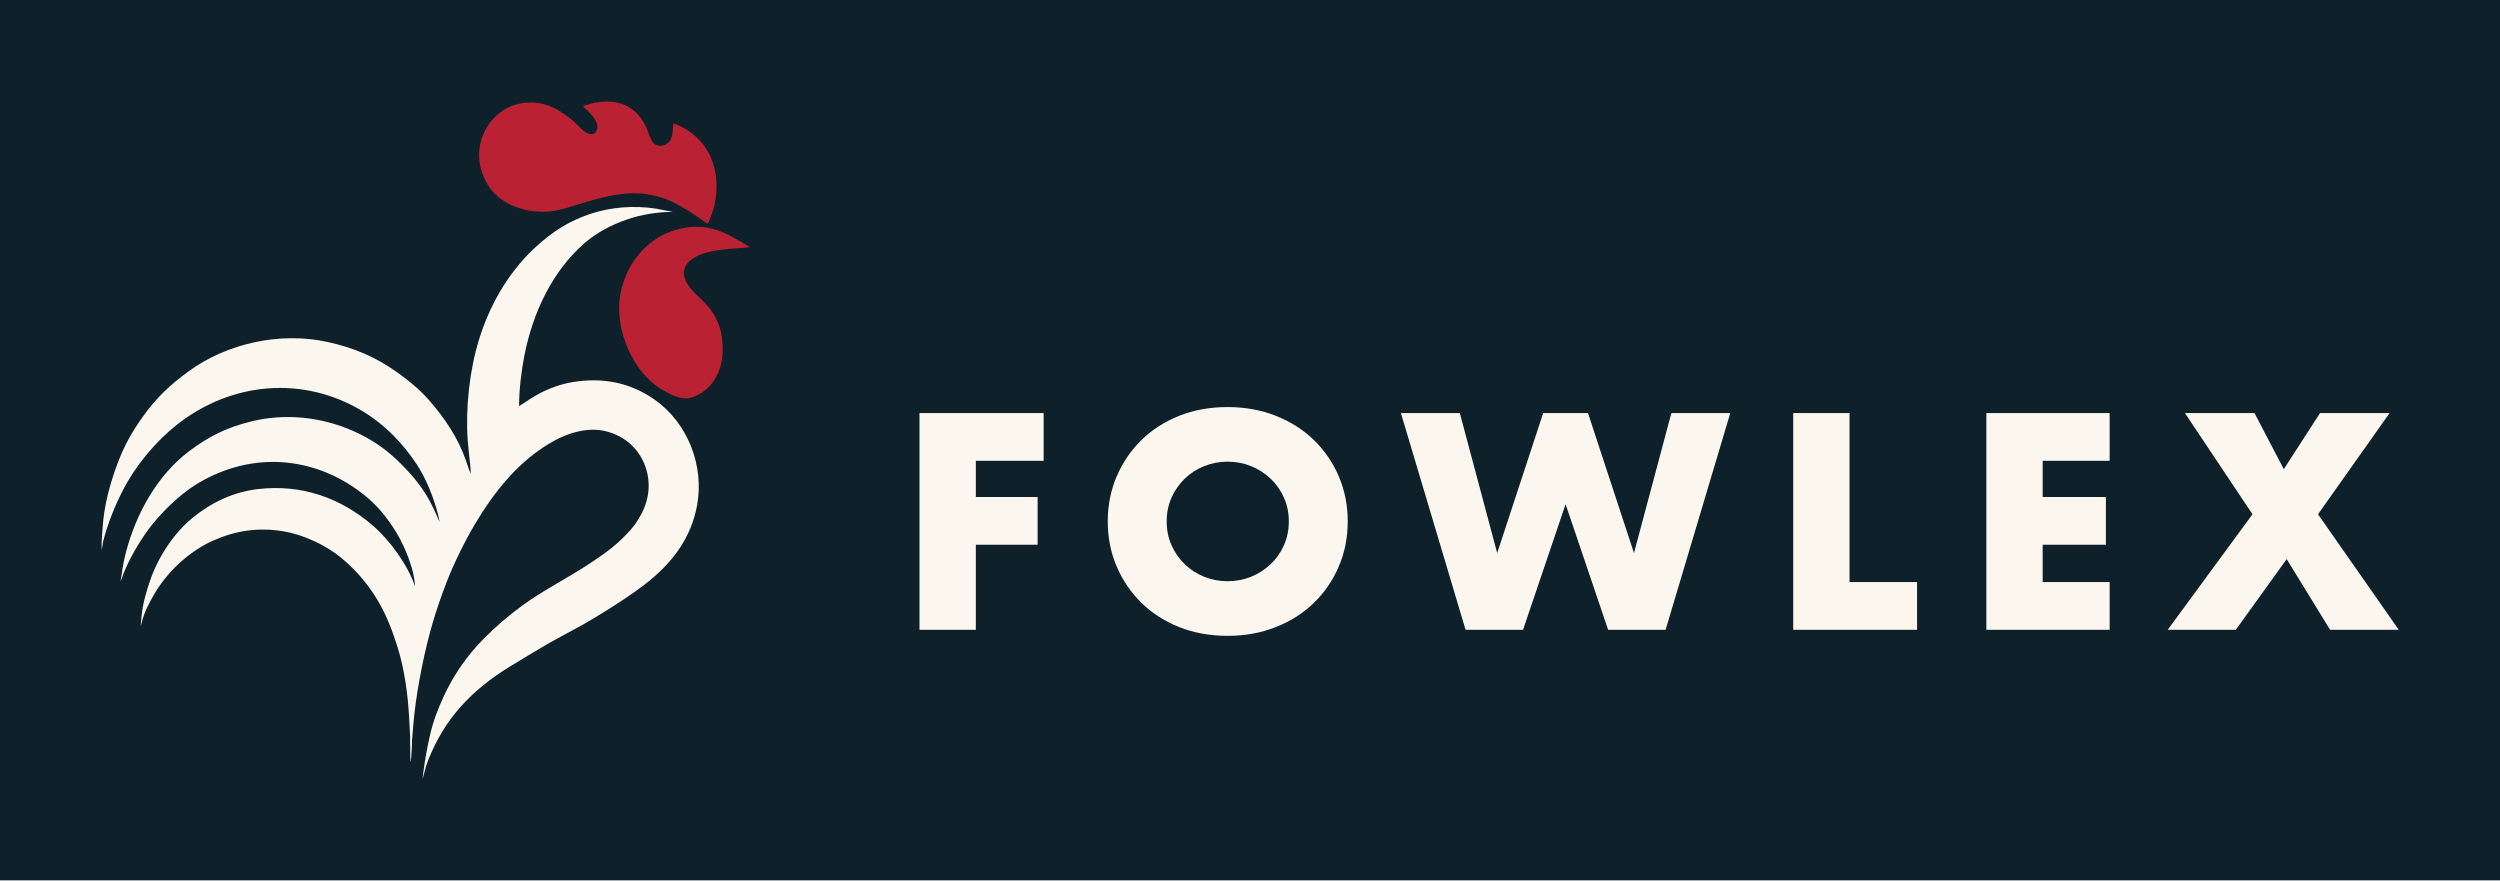
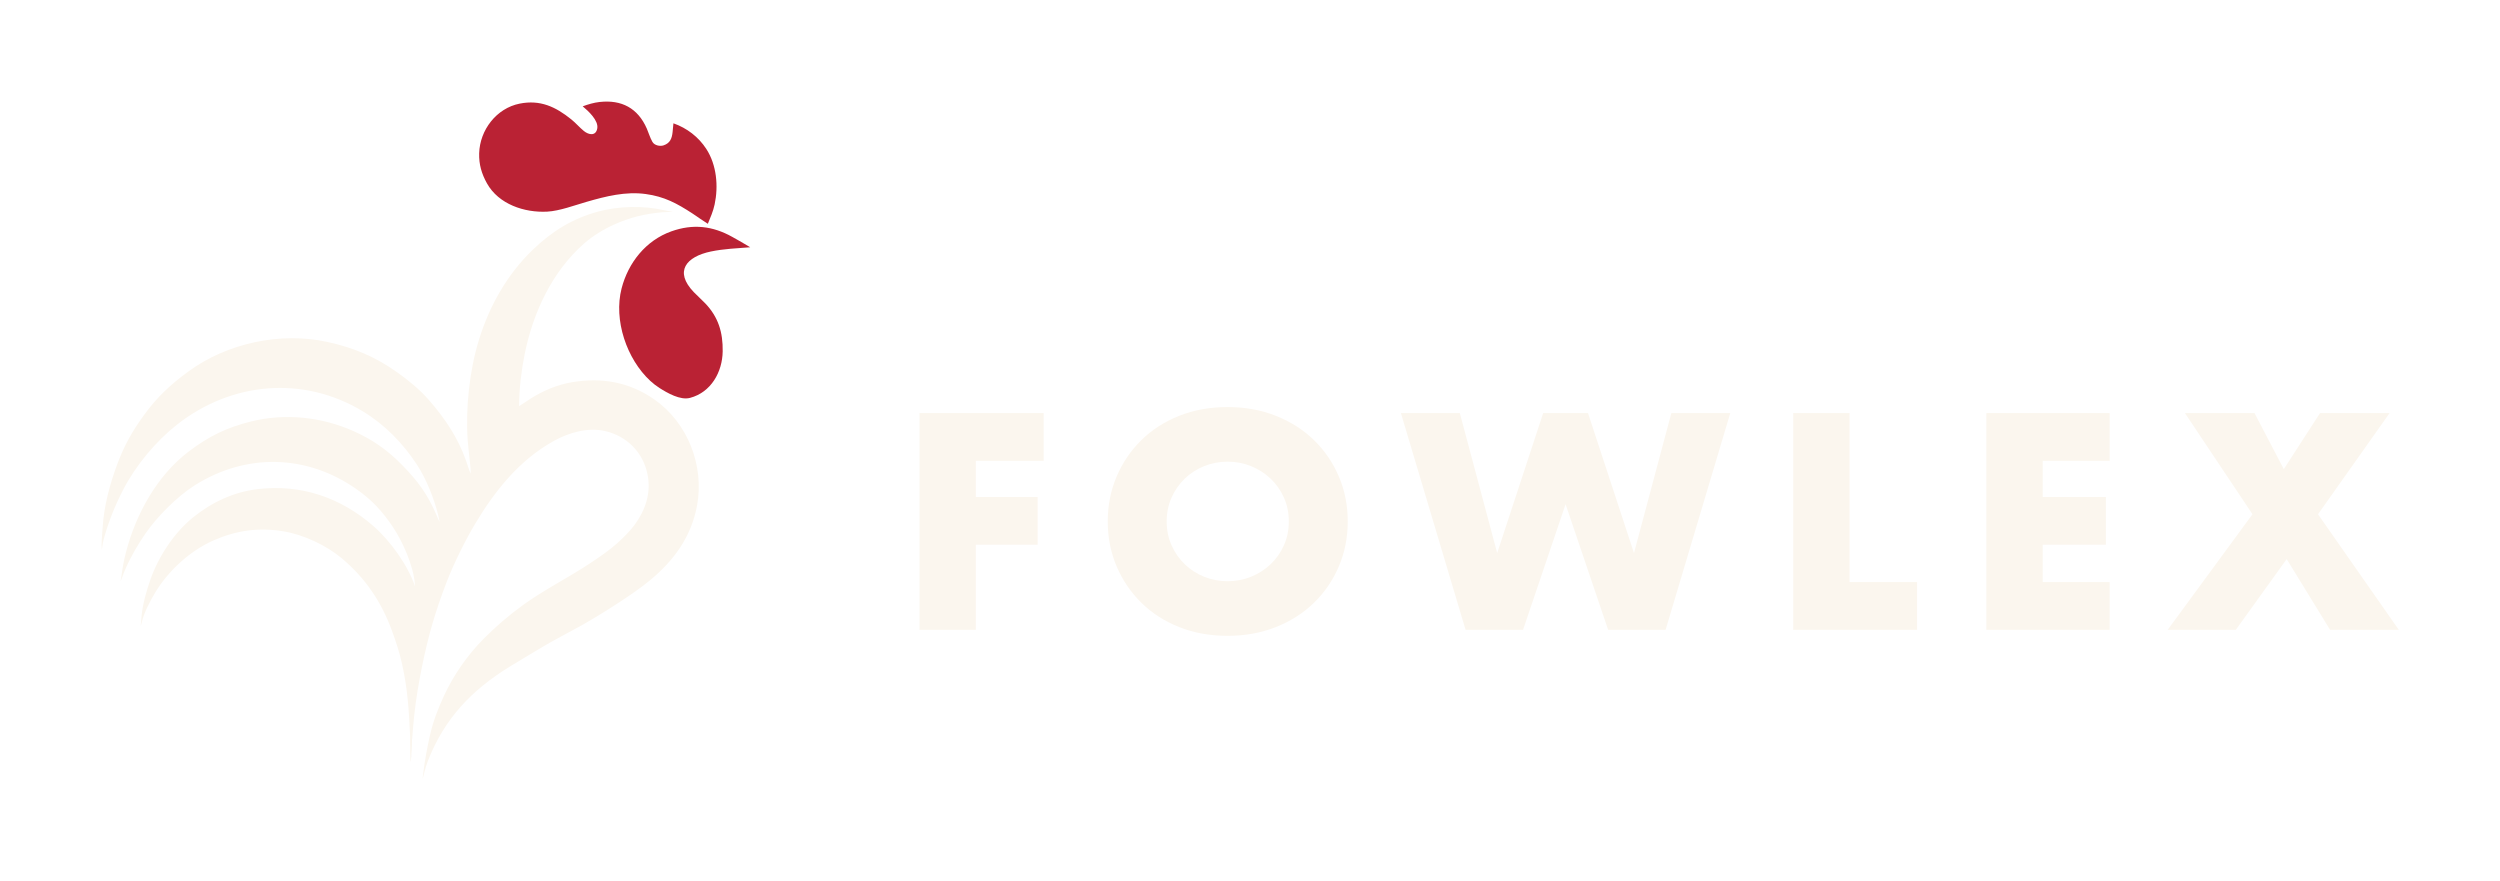
<svg xmlns="http://www.w3.org/2000/svg" viewBox="0 0 2215 780" width="2215" height="780">
-   <rect width="2215" height="780" fill="#0E212A" />
  <g transform="translate(90.00 90.00) scale(0.30583) translate(-1172.90 -1141.60)">
    <path fill="#FBF6EE" d="M 2242.36 2219.33 C 2242.21 2211.02 2241.78 2202.76 2240.87 2194.5 C 2238.37 2171.81 2235.82 2149.25 2233.85 2126.5 C 2233.85 2126.49 2233.55 2122.56 2233.55 2122.55 C 2226.98 2030.09 2238.8 1920.41 2266.21 1831.5 C 2296.49 1733.3 2348.44 1641.31 2422.99 1569.97 C 2478.76 1516.6 2537.52 1480.17 2612.5 1459.98 C 2671.02 1444.23 2742.83 1442.42 2802.81 1456.42 C 2808.85 1457.83 2814.95 1458.69 2821.02 1459.88 C 2823.73 1460.41 2824.99 1460.54 2827.5 1461.52 C 2817.95 1461.61 2807.51 1461.38 2798 1462.22 C 2744.9 1466.91 2703.91 1477.19 2657 1498.18 C 2627.65 1511.32 2595.52 1531.04 2571.27 1552.29 C 2478.26 1633.8 2423.09 1752.18 2398.55 1873.39 C 2389.39 1918.62 2382.34 1975.57 2382.44 2024.04 C 2393.71 2017.13 2404.42 2009.36 2415.59 2002.28 C 2452.62 1978.82 2493.22 1961.73 2536.62 1954.46 C 2622.63 1940.06 2702.44 1954.45 2774.37 2004.59 C 2871.01 2071.96 2919.48 2196.64 2897.99 2312 C 2881.1 2402.61 2830.87 2471.52 2761 2529.01 C 2734.83 2550.54 2703.41 2571.96 2675.59 2590.28 C 2640.73 2613.23 2605.21 2635.18 2569 2655.93 C 2568.99 2655.93 2564.62 2658.37 2564.61 2658.38 C 2522.95 2681.66 2480.23 2703.07 2439.45 2727.89 C 2410.86 2745.29 2381.84 2762.08 2353.41 2779.72 C 2244.42 2847.33 2166.76 2928.79 2119.1 3049.5 C 2114.12 3062.09 2110.72 3073.26 2107.59 3086.4 C 2106.63 3090.42 2105.79 3094.82 2104.46 3098.72 C 2103.92 3100.31 2103.27 3101.86 2102.78 3103.47 C 2103.25 3097.59 2104.17 3091.84 2104.9 3086 C 2109.51 3049.36 2116.14 3013 2124.36 2977 C 2133.61 2936.49 2147.26 2901.09 2164.69 2863.42 C 2192.9 2802.46 2232.31 2745.88 2279.54 2698.09 C 2314.48 2662.74 2352.94 2629.74 2393.19 2600.55 C 2455.79 2555.14 2525.71 2520.85 2590 2477.88 C 2616.23 2460.35 2644.25 2441.5 2667.61 2420.29 C 2683.77 2405.62 2704.31 2385.4 2717.3 2367.6 C 2748.79 2324.47 2765.23 2275.32 2754.61 2222 C 2741.81 2157.76 2694.6 2110.36 2631 2095.99 C 2580.89 2084.67 2526.41 2100.57 2482.53 2125.03 C 2382.11 2180.99 2311.72 2269.82 2253.81 2367 C 2226.22 2413.3 2192.98 2480.68 2172.95 2532.5 C 2139.56 2618.89 2119.44 2688.8 2101.28 2778 C 2091.85 2824.32 2083.95 2871 2078.83 2918 C 2076.37 2940.62 2074.61 2963.31 2072.84 2986 C 2072.71 2987.73 2072.42 2989.44 2072.12 2991.15 C 2072.13 2992.1 2072.14 2993.05 2072.1 2994 C 2071.56 3006 2070.53 3018 2070.05 3030 C 2069.79 3036.73 2069.96 3043.44 2069.03 3050.12 C 2069.03 3050.13 2068.55 3054.16 2068.55 3054.17 C 2068.51 3054.77 2068.52 3055.23 2068.46 3054.56 C 2068.46 3054.55 2068.37 3051.98 2068.37 3051.97 C 2068.31 3046.16 2068.02 3040.32 2067.94 3034.5 C 2067.85 3028.94 2067.25 3019.59 2067.84 3013.26 C 2066.53 3002.91 2067.3 2992.42 2066.81 2982 C 2063.22 2905.21 2059.98 2845.85 2043.48 2771.21 C 2036.04 2737.57 2025.35 2704.72 2013.35 2672.42 C 1982.73 2589.98 1936.85 2522.02 1869.41 2465.25 C 1824.05 2427.07 1757.95 2396.13 1699.37 2386.52 C 1627.91 2374.81 1564.09 2383.68 1497.8 2412.65 C 1429.47 2442.5 1365.46 2501.36 1327.41 2565.34 C 1312.93 2589.7 1295.65 2622.29 1289.31 2650.55 C 1288.51 2654.12 1287.49 2657.4 1286.42 2660.92 C 1286.4 2659.78 1286.35 2658.64 1286.45 2657.5 C 1286.45 2657.49 1286.54 2656.62 1286.54 2656.61 C 1287.56 2647.94 1287.97 2639.19 1288.86 2630.5 C 1292.39 2596.15 1302.26 2561.71 1313.39 2529.21 C 1336.45 2461.84 1381.84 2391.74 1437.39 2346.7 C 1492.05 2302.37 1555.78 2272.36 1626 2264.2 C 1751.52 2249.61 1865.63 2288.8 1960.38 2371.36 C 2009.27 2413.96 2060.38 2484.96 2081.07 2546.28 C 2080.87 2543.15 2080.57 2540.12 2080.29 2537 C 2075.59 2485.15 2045.42 2416.64 2016.84 2374 C 1985.69 2327.52 1955.6 2295.62 1912.01 2264.86 C 1767.64 2163 1591.57 2159.33 1442.62 2253.39 C 1392.5 2285.03 1334.13 2343.67 1300.43 2392.37 C 1279.22 2423.03 1257.83 2459.32 1242.97 2493.5 C 1238.87 2502.93 1234.75 2512.6 1231.57 2522.38 C 1230.56 2525.48 1229.32 2528.24 1227.98 2531.23 C 1228.3 2529.33 1228.66 2527.41 1228.87 2525.49 C 1229.33 2521.13 1230.32 2517.27 1230.89 2512.99 C 1233.79 2490.92 1237.89 2469 1243.49 2447.45 C 1272.38 2336.2 1333.68 2224.58 1426.35 2154.61 C 1484.34 2110.82 1535.13 2086.02 1605.6 2068.42 C 1704.22 2043.78 1809.76 2054.95 1902.48 2096.13 C 1958.08 2120.82 2001.8 2151.62 2044.04 2194.97 C 2089.71 2241.85 2116.26 2277.39 2143.74 2340.58 C 2144.65 2342.68 2145.34 2344.86 2146.3 2346.93 C 2148.28 2351.16 2150.17 2355.42 2152.15 2359.65 C 2150.67 2352.94 2149.71 2346.17 2148.04 2339.5 C 2136.01 2291.19 2113.92 2235.34 2086.61 2193.62 C 2045.88 2131.42 1993.37 2077.43 1929.56 2038.86 C 1756.68 1934.38 1548.65 1953.64 1391.34 2077.59 C 1329.86 2126.04 1271.88 2195.61 1235.78 2265.44 C 1211.63 2312.17 1191.82 2361.25 1178.38 2412.11 C 1175.94 2421.33 1175.28 2430.64 1173.67 2440 C 1173.67 2439.99 1173.37 2437.15 1173.37 2437.14 C 1172.58 2429.93 1172.98 2422.74 1173.2 2415.5 C 1173.58 2402.41 1175.11 2389.54 1175.89 2376.5 C 1179.63 2314.1 1196.71 2249.84 1218.53 2191.6 C 1238.91 2137.21 1260.93 2098.13 1294.9 2051 C 1332.9 1998.27 1372.25 1961.64 1424.44 1923.47 C 1536.66 1841.39 1690.5 1808.2 1826.5 1837.81 C 1903.18 1854.51 1965.61 1880.69 2029.46 1926.08 C 2062.69 1949.71 2094.53 1975.66 2121.34 2006.39 C 2166.99 2058.71 2204.61 2114.12 2228.23 2180.46 C 2231.42 2189.4 2234.19 2198.48 2237.25 2207.47 C 2238.64 2211.54 2240.52 2215.43 2242.36 2219.33 z" />
    <path fill="#FBF6EE" d="M 2067.84 3013.26 C 2068.77 3004.71 2068.13 2996.08 2068.27 2987.48 C 2068.29 2986.43 2068.32 2985.38 2068.42 2984.34 C 2068.58 2982.64 2070.71 2982.67 2069.46 2984.01 C 2068.61 2984.91 2070.4 2984.64 2070.86 2983.89 C 2071.82 2982.32 2070.99 2982.55 2071.51 2983.5 C 2072 2984.39 2071.57 2985.53 2071.63 2986.54 C 2071.73 2988.08 2071.94 2989.62 2072.12 2991.15 C 2072.13 2992.1 2072.14 2993.05 2072.1 2994 C 2071.56 3006 2070.53 3018 2070.05 3030 C 2069.79 3036.73 2069.96 3043.44 2069.03 3050.12 C 2069.03 3050.13 2068.55 3054.16 2068.55 3054.17 C 2068.51 3054.77 2068.52 3055.23 2068.46 3054.56 C 2068.46 3054.55 2068.37 3051.98 2068.37 3051.97 C 2068.31 3046.16 2068.02 3040.32 2067.94 3034.5 C 2067.85 3028.94 2067.25 3019.59 2067.84 3013.26 z" />
    <path fill="#BA2234" d="M 2566.72 1155.34 C 2582.47 1149.61 2598.8 1144.66 2615.5 1142.79 C 2679.57 1135.63 2726.57 1160.66 2752.5 1219.99 C 2758.09 1232.79 2761.82 1246.47 2768.82 1258.56 C 2774.66 1268.64 2790.69 1271.97 2801.19 1268.39 C 2819.99 1261.98 2825.2 1248.34 2827.14 1230 C 2828.04 1221.53 2828.85 1213.04 2829.56 1204.55 C 2868.74 1218.34 2902.34 1244.04 2924.94 1279 C 2954.8 1325.2 2960.26 1386.56 2948.94 1439.5 C 2944.59 1459.85 2937.01 1476.61 2929.3 1495.67 C 2928.37 1495.07 2927.45 1494.48 2926.51 1493.9 C 2912.42 1485.22 2899.25 1475.33 2885.41 1466.28 C 2838.91 1435.9 2803.04 1416.84 2749.42 1409.44 C 2691.25 1401.41 2634.07 1415.88 2578.5 1431.9 C 2542.98 1442.13 2499.59 1458.54 2464 1460.44 C 2398.01 1463.97 2323.14 1439.07 2289.43 1378.65 C 2273.82 1350.66 2265.87 1323.5 2266.77 1291.5 C 2268.68 1223.99 2316.81 1160.9 2384.17 1147.51 C 2443.61 1135.69 2488.22 1156.52 2533.79 1193.26 C 2546.71 1203.67 2557.32 1216.39 2570.11 1226.83 C 2584.37 1238.45 2604.81 1242.04 2608.91 1219.5 C 2613.15 1196.24 2582.46 1168.41 2566.72 1155.34 z" />
    <path fill="#BA2234" d="M 2789.46 1971.5 C 2779.99 1965.47 2770.82 1958.42 2762.58 1950.8 C 2694.04 1887.45 2655.83 1774.36 2679.35 1683 C 2698.61 1608.22 2749.81 1543.78 2823.59 1517.53 C 2886.1 1495.29 2942.7 1501.59 3000.19 1533.69 C 3017.6 1543.42 3034.99 1553.21 3051.99 1563.64 C 3013.86 1566.67 2975.44 1568.11 2938 1575.94 C 2866.79 1590.84 2830.78 1633.46 2888.62 1693.65 C 2899.36 1704.82 2911.08 1715.01 2921.77 1726.22 C 2959.86 1766.11 2973.05 1810.43 2972.27 1865 C 2971.41 1925.25 2938.6 1983.89 2877.49 2000.04 C 2849.5 2007.44 2812.01 1985.87 2789.46 1971.5 z" />
  </g>
  <g transform="translate(814.68 558.00) scale(0.25464) translate(-79.00 0)">
    <path fill="#FBF6EE" d="M511 -588H275V-462H490V-296H275V0H79V-754H511ZM939.0 -377Q939.0 -332 956.0 -294.0Q973.0 -256 1002.0 -228.0Q1031.0 -200 1069.5 -184.5Q1108.0 -169 1151.0 -169Q1194.0 -169 1232.5 -184.5Q1271.0 -200 1300.5 -228.0Q1330.0 -256 1347.0 -294.0Q1364.0 -332 1364.0 -377Q1364.0 -422 1347.0 -460.0Q1330.0 -498 1300.5 -526.0Q1271.0 -554 1232.5 -569.5Q1194.0 -585 1151.0 -585Q1108.0 -585 1069.5 -569.5Q1031.0 -554 1002.0 -526.0Q973.0 -498 956.0 -460.0Q939.0 -422 939.0 -377ZM734.0 -377Q734.0 -461 765.0 -533.5Q796.0 -606 851.0 -660.0Q906.0 -714 982.5 -744.5Q1059.0 -775 1151.0 -775Q1242.0 -775 1319.0 -744.5Q1396.0 -714 1451.5 -660.0Q1507.0 -606 1538.0 -533.5Q1569.0 -461 1569.0 -377Q1569.0 -293 1538.0 -220.5Q1507.0 -148 1451.5 -94.0Q1396.0 -40 1319.0 -9.5Q1242.0 21 1151.0 21Q1059.0 21 982.5 -9.5Q906.0 -40 851.0 -94.0Q796.0 -148 765.0 -220.5Q734.0 -293 734.0 -377ZM1959.0 -754 2089.0 -267 2249.0 -754H2405.0L2565.0 -267L2695.0 -754H2900.0L2675.0 0H2475.0L2327.0 -437L2179.0 0H1979.0L1754.0 -754ZM3315.0 -754V-166H3550.0V0H3119.0V-754ZM4220.0 -588H3987.0V-462H4207.0V-296H3987.0V-166H4220.0V0H3791.0V-754H4220.0ZM4717.0 -402 4482.0 -754H4724.0L4826.0 -559L4952.0 -754H5194.0L4945.0 -402L5226.0 0H4987.0L4836.0 -246L4659.0 0H4422.0Z" />
  </g>
</svg>
